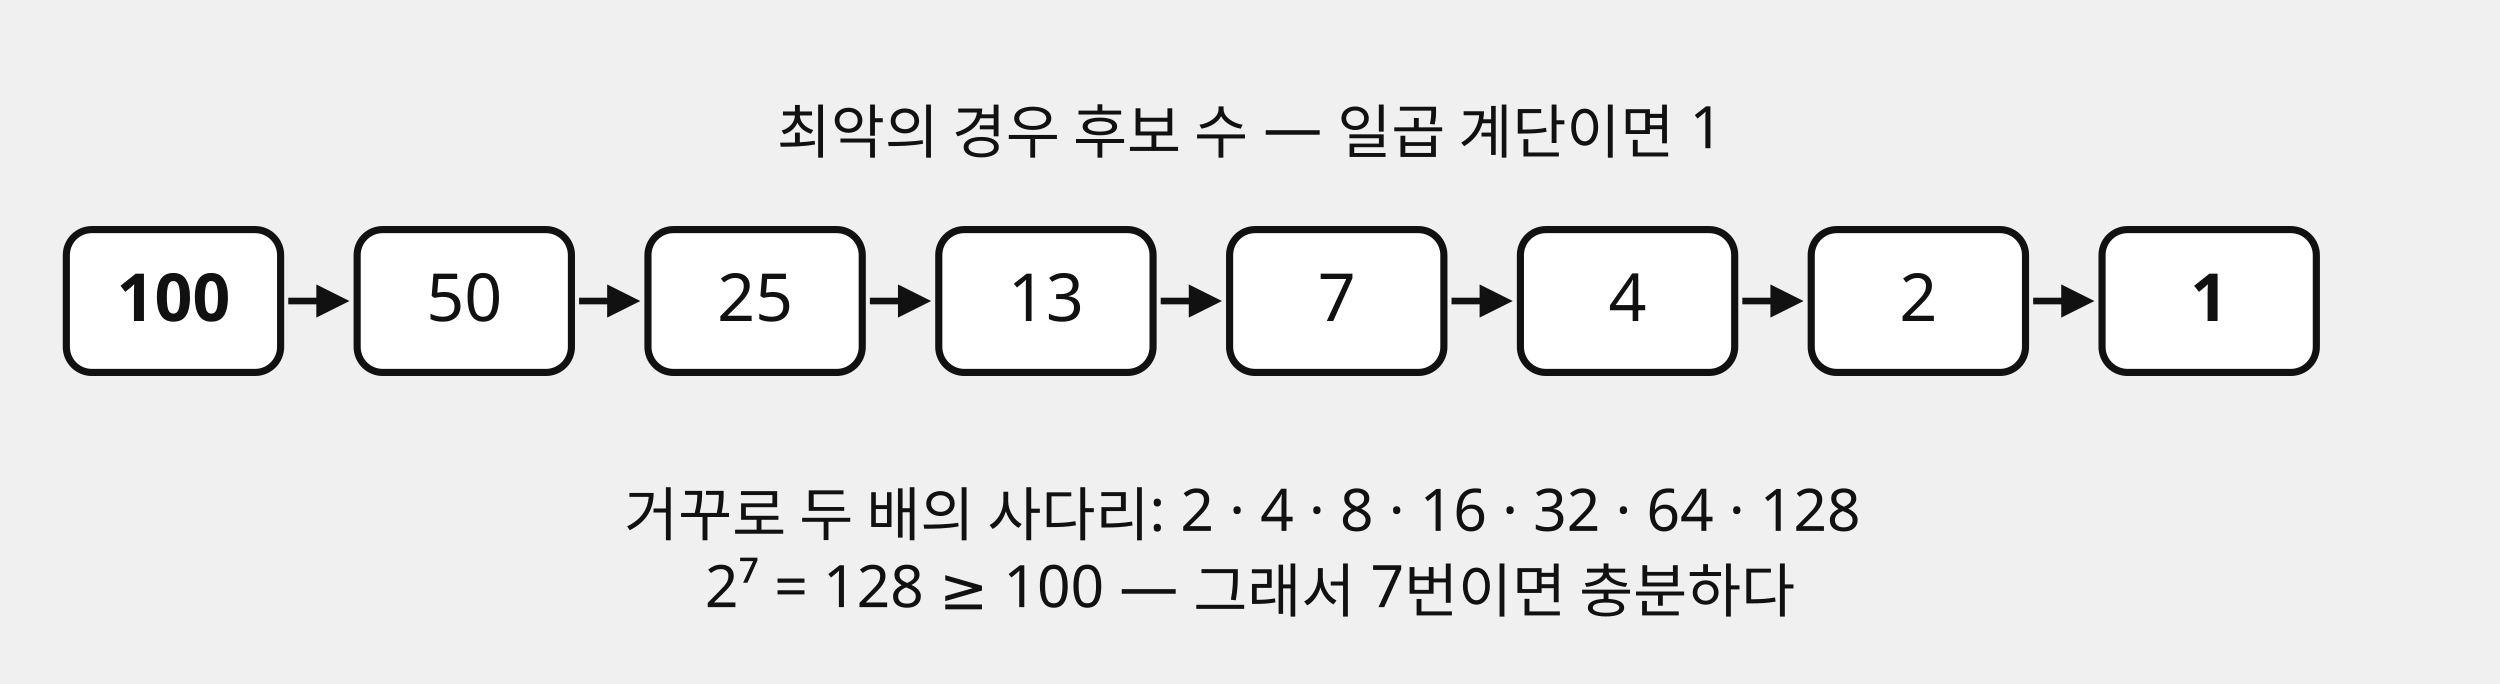
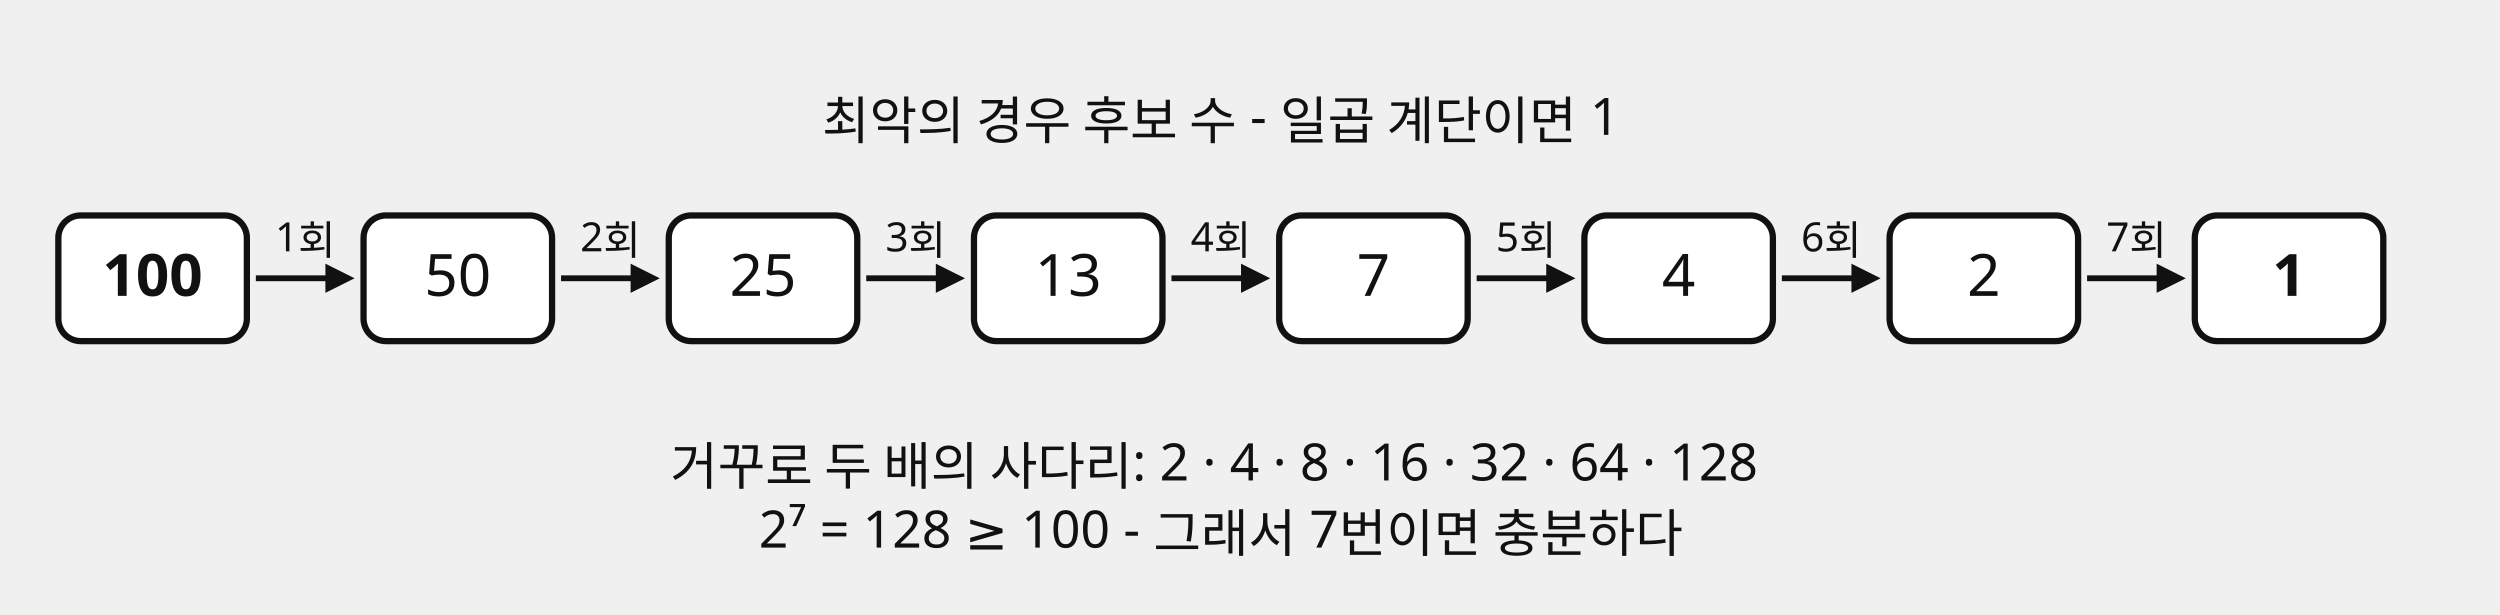
- <svg xmlns="http://www.w3.org/2000/svg" viewBox="0 0 980 268" width="980" height="268">
-   <rect x="26" y="90" width="84" height="56" rx="10" fill="#ffffff" stroke="#111111" stroke-width="2.8" />
-   <text x="68.0" y="125.84" text-anchor="middle" font-family="Pretendard, 'NanumSquareRound', sans-serif" font-size="26" font-weight="700" fill="#111111">100</text>
-   <line x1="113" y1="118.0" x2="126" y2="118.0" stroke="#111111" stroke-width="2.6" />
-   <polygon points="137,118.0 124,111.5 124,124.5" fill="#111111" />
-   <rect x="140" y="90" width="84" height="56" rx="10" fill="#ffffff" stroke="#111111" stroke-width="2.8" />
-   <text x="182.0" y="125.84" text-anchor="middle" font-family="Pretendard, 'NanumSquareRound', sans-serif" font-size="26" font-weight="400" fill="#111111">50</text>
-   <line x1="227" y1="118.0" x2="240" y2="118.0" stroke="#111111" stroke-width="2.6" />
-   <polygon points="251,118.0 238,111.5 238,124.5" fill="#111111" />
-   <rect x="254" y="90" width="84" height="56" rx="10" fill="#ffffff" stroke="#111111" stroke-width="2.8" />
-   <text x="296.0" y="125.84" text-anchor="middle" font-family="Pretendard, 'NanumSquareRound', sans-serif" font-size="26" font-weight="400" fill="#111111">25</text>
-   <line x1="341" y1="118.0" x2="354" y2="118.0" stroke="#111111" stroke-width="2.6" />
-   <polygon points="365,118.0 352,111.5 352,124.5" fill="#111111" />
-   <rect x="368" y="90" width="84" height="56" rx="10" fill="#ffffff" stroke="#111111" stroke-width="2.8" />
-   <text x="410.0" y="125.84" text-anchor="middle" font-family="Pretendard, 'NanumSquareRound', sans-serif" font-size="26" font-weight="400" fill="#111111">13</text>
-   <line x1="455" y1="118.0" x2="468" y2="118.0" stroke="#111111" stroke-width="2.6" />
-   <polygon points="479,118.0 466,111.5 466,124.5" fill="#111111" />
-   <rect x="482" y="90" width="84" height="56" rx="10" fill="#ffffff" stroke="#111111" stroke-width="2.8" />
-   <text x="524.0" y="125.84" text-anchor="middle" font-family="Pretendard, 'NanumSquareRound', sans-serif" font-size="26" font-weight="400" fill="#111111">7</text>
-   <line x1="569" y1="118.0" x2="582" y2="118.0" stroke="#111111" stroke-width="2.6" />
-   <polygon points="593,118.0 580,111.5 580,124.5" fill="#111111" />
-   <rect x="596" y="90" width="84" height="56" rx="10" fill="#ffffff" stroke="#111111" stroke-width="2.8" />
-   <text x="638.0" y="125.84" text-anchor="middle" font-family="Pretendard, 'NanumSquareRound', sans-serif" font-size="26" font-weight="400" fill="#111111">4</text>
-   <line x1="683" y1="118.0" x2="696" y2="118.0" stroke="#111111" stroke-width="2.6" />
-   <polygon points="707,118.0 694,111.5 694,124.5" fill="#111111" />
-   <rect x="710" y="90" width="84" height="56" rx="10" fill="#ffffff" stroke="#111111" stroke-width="2.8" />
-   <text x="752.0" y="125.84" text-anchor="middle" font-family="Pretendard, 'NanumSquareRound', sans-serif" font-size="26" font-weight="400" fill="#111111">2</text>
-   <line x1="797" y1="118.0" x2="810" y2="118.0" stroke="#111111" stroke-width="2.6" />
-   <polygon points="821,118.0 808,111.5 808,124.5" fill="#111111" />
-   <rect x="824" y="90" width="84" height="56" rx="10" fill="#ffffff" stroke="#111111" stroke-width="2.8" />
-   <text x="866.0" y="125.84" text-anchor="middle" font-family="Pretendard, 'NanumSquareRound', sans-serif" font-size="26" font-weight="700" fill="#111111">1</text>
-   <text x="490" y="60" text-anchor="middle" font-family="Pretendard, 'NanumSquareRound', sans-serif" font-size="23" fill="#111111">
-     <tspan x="490" dy="0">최악의 경우 후보 수 — 일곱 계단이면 1</tspan>
+ <svg xmlns="http://www.w3.org/2000/svg" viewBox="0 0 1114 274" width="1114" height="274">
+   <rect x="26" y="96" width="84" height="56" rx="10" fill="#ffffff" stroke="#111111" stroke-width="2.8" />
+   <text x="68.0" y="131.84" text-anchor="middle" font-family="Pretendard, 'NanumSquareRound', sans-serif" font-size="26" font-weight="700" fill="#111111">100</text>
+   <line x1="114" y1="124.0" x2="147" y2="124.0" stroke="#111111" stroke-width="2.6" />
+   <polygon points="158,124.0 145,117.5 145,130.5" fill="#111111" />
+   <text x="136.0" y="112.0" text-anchor="middle" font-family="Pretendard, 'NanumSquareRound', sans-serif" font-size="18" fill="#111111">1회</text>
+   <rect x="162" y="96" width="84" height="56" rx="10" fill="#ffffff" stroke="#111111" stroke-width="2.8" />
+   <text x="204.0" y="131.84" text-anchor="middle" font-family="Pretendard, 'NanumSquareRound', sans-serif" font-size="26" font-weight="400" fill="#111111">50</text>
+   <line x1="250" y1="124.0" x2="283" y2="124.0" stroke="#111111" stroke-width="2.6" />
+   <polygon points="294,124.0 281,117.5 281,130.5" fill="#111111" />
+   <text x="272.0" y="112.0" text-anchor="middle" font-family="Pretendard, 'NanumSquareRound', sans-serif" font-size="18" fill="#111111">2회</text>
+   <rect x="298" y="96" width="84" height="56" rx="10" fill="#ffffff" stroke="#111111" stroke-width="2.8" />
+   <text x="340.0" y="131.84" text-anchor="middle" font-family="Pretendard, 'NanumSquareRound', sans-serif" font-size="26" font-weight="400" fill="#111111">25</text>
+   <line x1="386" y1="124.0" x2="419" y2="124.0" stroke="#111111" stroke-width="2.6" />
+   <polygon points="430,124.0 417,117.5 417,130.5" fill="#111111" />
+   <text x="408.0" y="112.0" text-anchor="middle" font-family="Pretendard, 'NanumSquareRound', sans-serif" font-size="18" fill="#111111">3회</text>
+   <rect x="434" y="96" width="84" height="56" rx="10" fill="#ffffff" stroke="#111111" stroke-width="2.8" />
+   <text x="476.0" y="131.84" text-anchor="middle" font-family="Pretendard, 'NanumSquareRound', sans-serif" font-size="26" font-weight="400" fill="#111111">13</text>
+   <line x1="522" y1="124.0" x2="555" y2="124.0" stroke="#111111" stroke-width="2.6" />
+   <polygon points="566,124.0 553,117.5 553,130.5" fill="#111111" />
+   <text x="544.0" y="112.0" text-anchor="middle" font-family="Pretendard, 'NanumSquareRound', sans-serif" font-size="18" fill="#111111">4회</text>
+   <rect x="570" y="96" width="84" height="56" rx="10" fill="#ffffff" stroke="#111111" stroke-width="2.8" />
+   <text x="612.0" y="131.84" text-anchor="middle" font-family="Pretendard, 'NanumSquareRound', sans-serif" font-size="26" font-weight="400" fill="#111111">7</text>
+   <line x1="658" y1="124.0" x2="691" y2="124.0" stroke="#111111" stroke-width="2.6" />
+   <polygon points="702,124.0 689,117.5 689,130.5" fill="#111111" />
+   <text x="680.0" y="112.0" text-anchor="middle" font-family="Pretendard, 'NanumSquareRound', sans-serif" font-size="18" fill="#111111">5회</text>
+   <rect x="706" y="96" width="84" height="56" rx="10" fill="#ffffff" stroke="#111111" stroke-width="2.8" />
+   <text x="748.0" y="131.84" text-anchor="middle" font-family="Pretendard, 'NanumSquareRound', sans-serif" font-size="26" font-weight="400" fill="#111111">4</text>
+   <line x1="794" y1="124.0" x2="827" y2="124.0" stroke="#111111" stroke-width="2.6" />
+   <polygon points="838,124.0 825,117.5 825,130.5" fill="#111111" />
+   <text x="816.0" y="112.0" text-anchor="middle" font-family="Pretendard, 'NanumSquareRound', sans-serif" font-size="18" fill="#111111">6회</text>
+   <rect x="842" y="96" width="84" height="56" rx="10" fill="#ffffff" stroke="#111111" stroke-width="2.8" />
+   <text x="884.0" y="131.84" text-anchor="middle" font-family="Pretendard, 'NanumSquareRound', sans-serif" font-size="26" font-weight="400" fill="#111111">2</text>
+   <line x1="930" y1="124.0" x2="963" y2="124.0" stroke="#111111" stroke-width="2.6" />
+   <polygon points="974,124.0 961,117.5 961,130.5" fill="#111111" />
+   <text x="952.0" y="112.0" text-anchor="middle" font-family="Pretendard, 'NanumSquareRound', sans-serif" font-size="18" fill="#111111">7회</text>
+   <rect x="978" y="96" width="84" height="56" rx="10" fill="#ffffff" stroke="#111111" stroke-width="2.8" />
+   <text x="1020.0" y="131.84" text-anchor="middle" font-family="Pretendard, 'NanumSquareRound', sans-serif" font-size="26" font-weight="700" fill="#111111">1</text>
+   <text x="544.0" y="62" text-anchor="middle" font-family="Pretendard, 'NanumSquareRound', sans-serif" font-size="23" fill="#111111">
+     <tspan x="544.0" dy="0">최악의 경우 후보 수 - 일곱 계단이면 1</tspan>
  </text>
-   <text x="490" y="210" text-anchor="middle" font-family="Pretendard, 'NanumSquareRound', sans-serif" font-size="23" fill="#111111">
-     <tspan x="490" dy="0">거꾸로 두 배의 사다리: 2 · 4 · 8 · 16 · 32 · 64 · 128</tspan>
-     <tspan x="490" dy="28">2⁷ = 128 ≥ 100 — 그래서 7번이면 충분하다</tspan>
+   <text x="544.0" y="216" text-anchor="middle" font-family="Pretendard, 'NanumSquareRound', sans-serif" font-size="23" fill="#111111">
+     <tspan x="544.0" dy="0">거꾸로 두 배의 사다리: 2 · 4 · 8 · 16 · 32 · 64 · 128</tspan>
+     <tspan x="544.0" dy="28">2⁷ = 128 ≥ 100 - 그래서 7번이면 충분하다</tspan>
  </text>
</svg>
